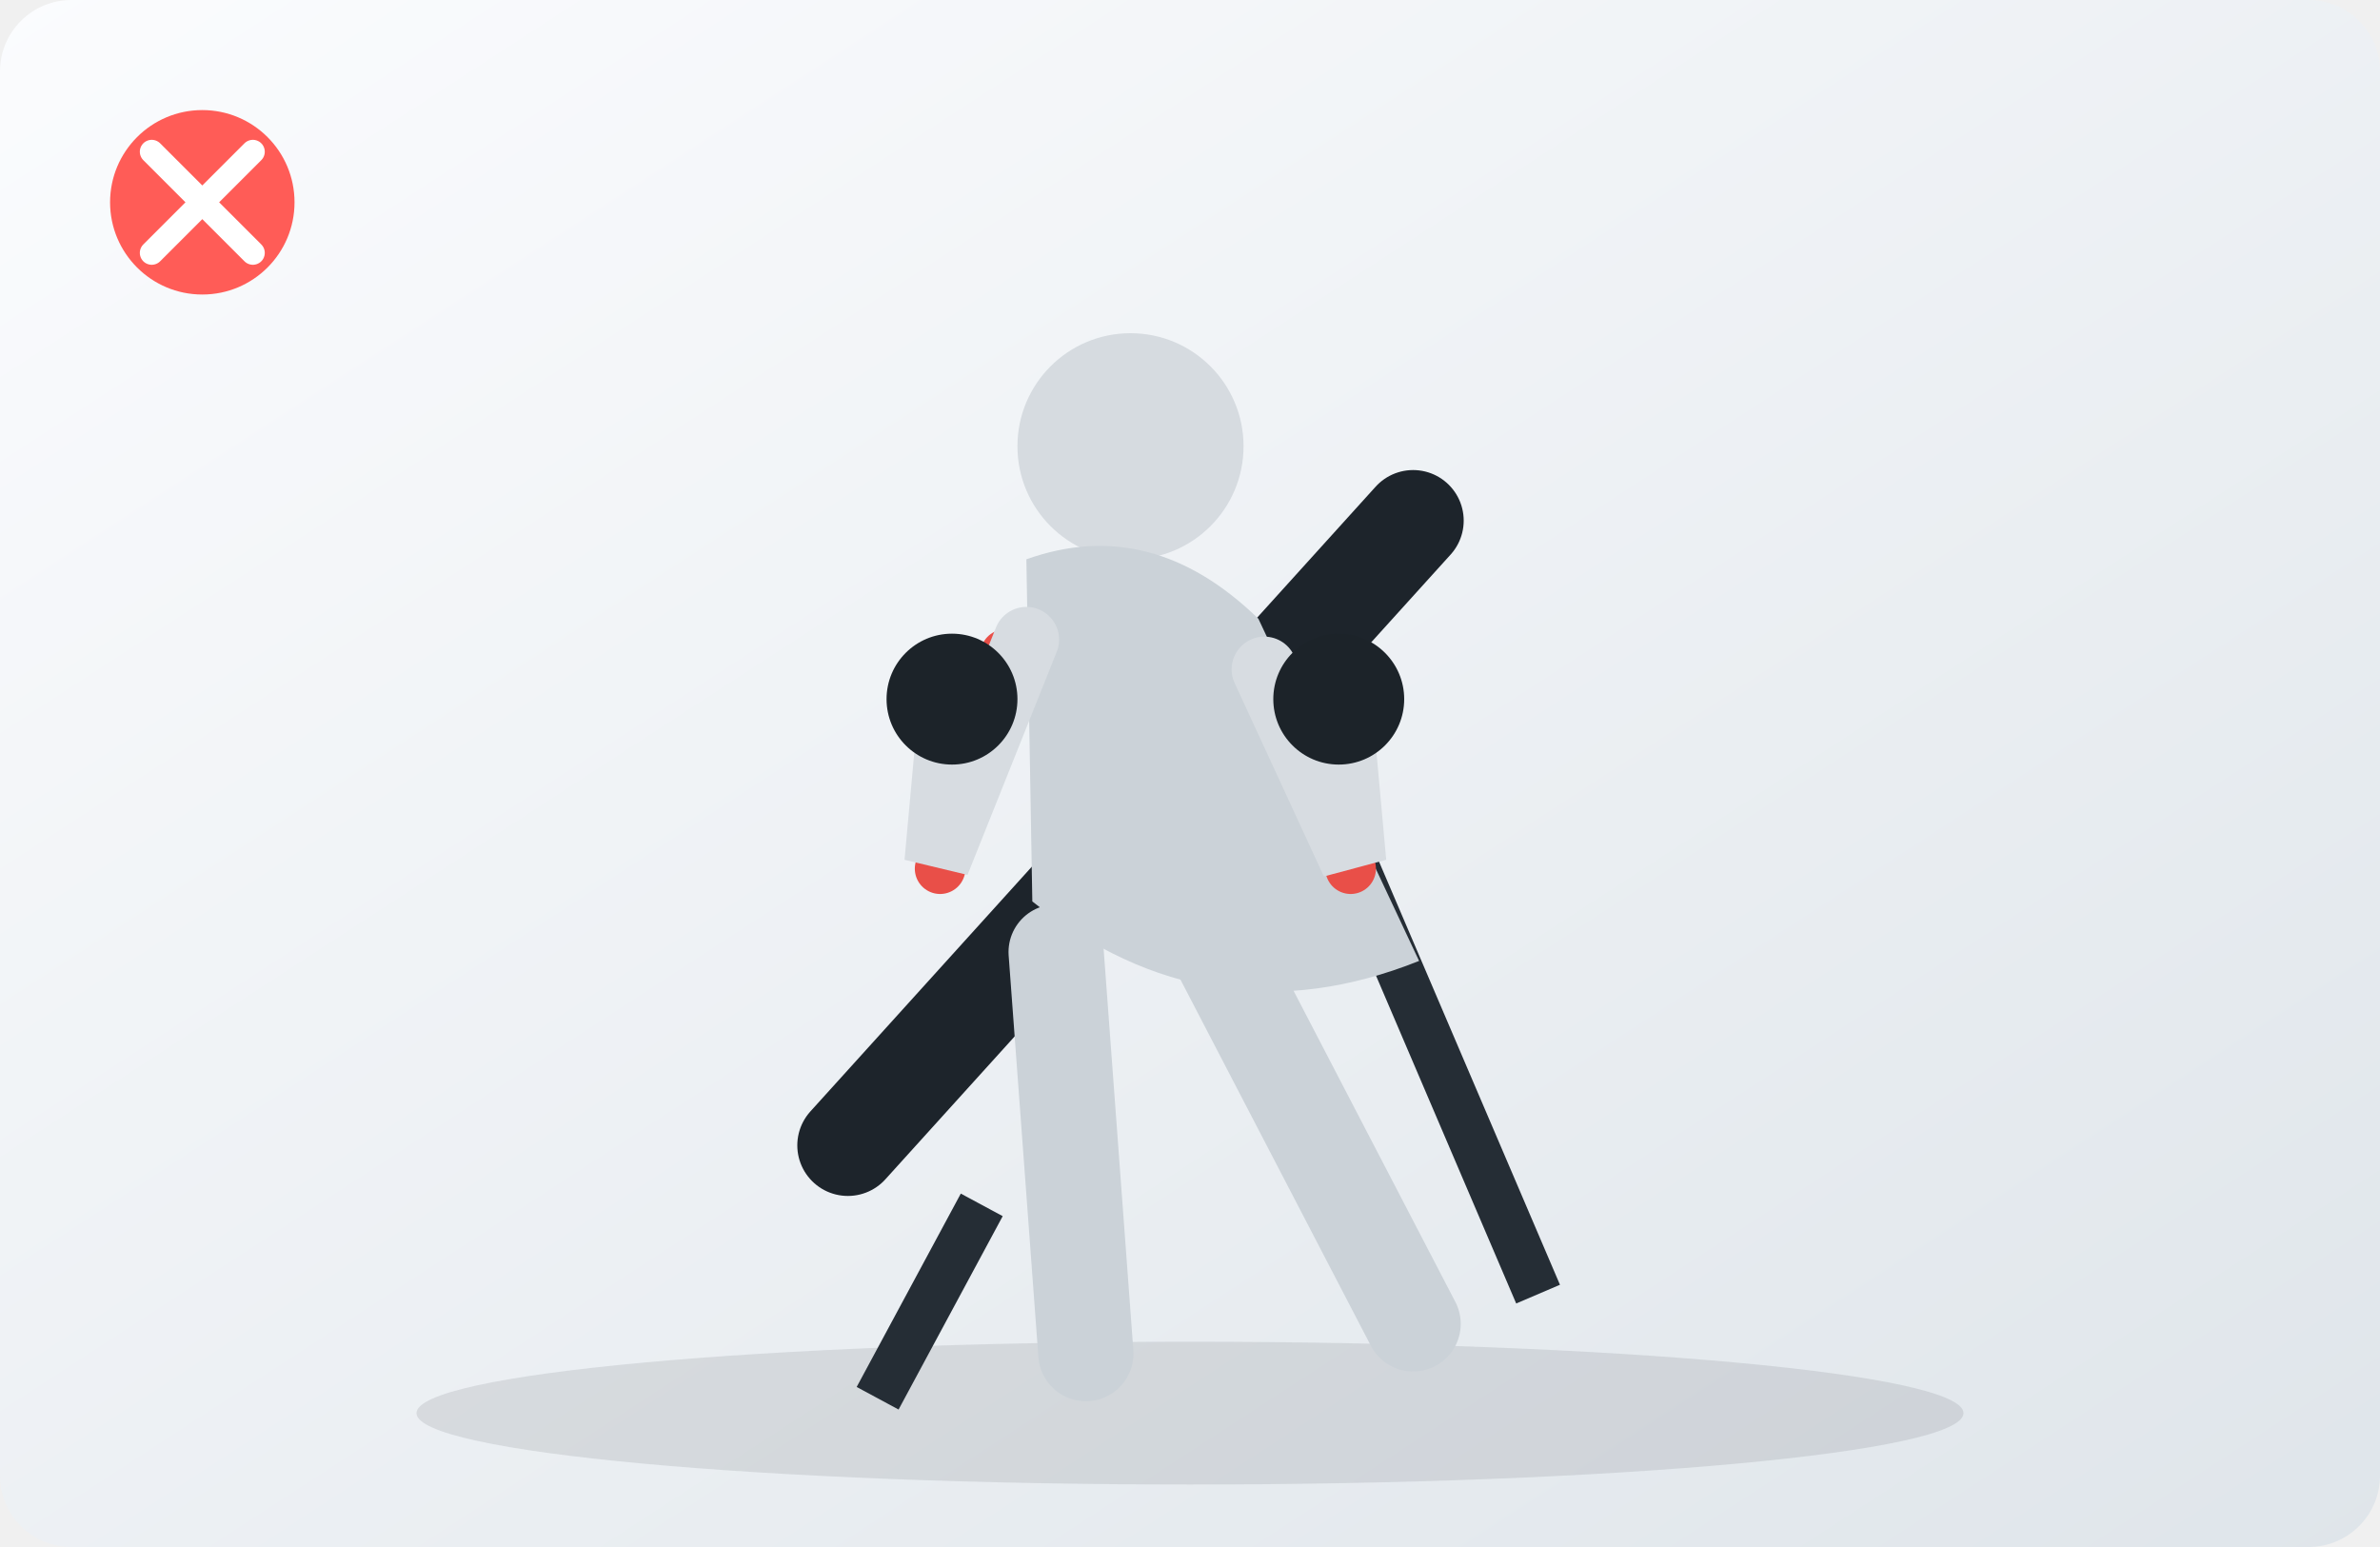
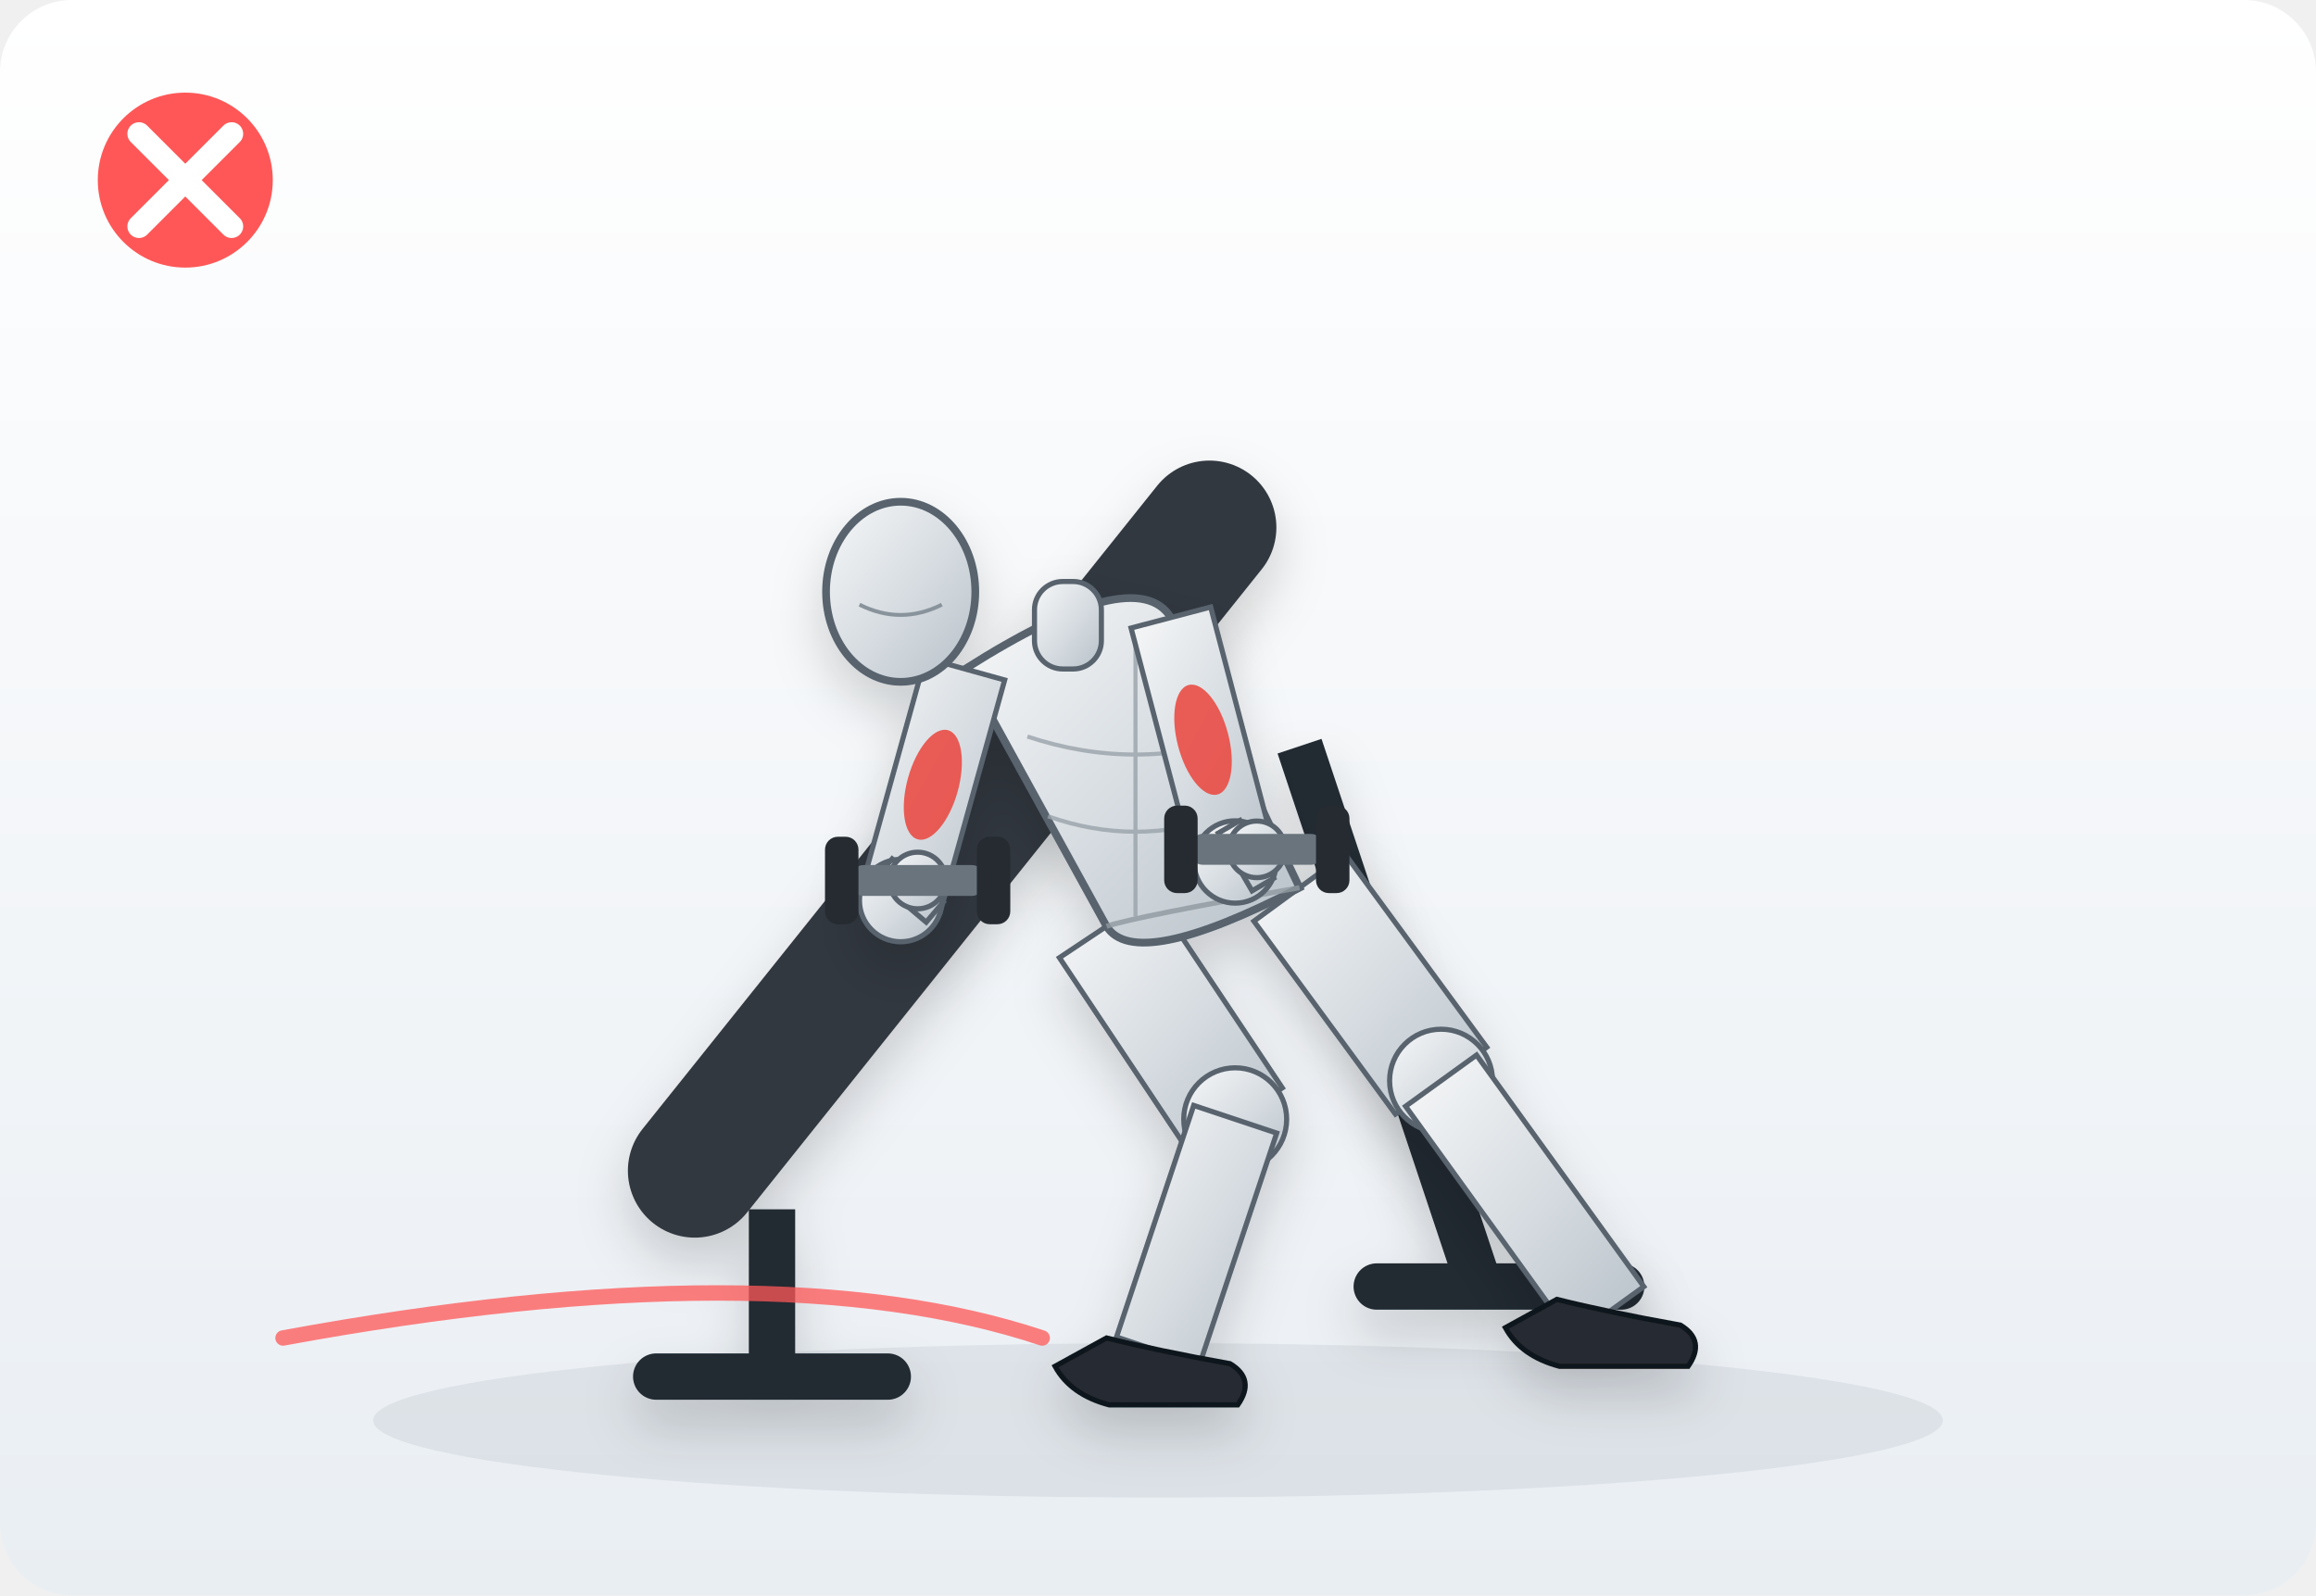
- <svg xmlns="http://www.w3.org/2000/svg" width="800" height="520" viewBox="0 0 800 520" role="img" aria-label="Ilustración técnica LiftEngine">
+ <svg xmlns="http://www.w3.org/2000/svg" width="900" height="620" viewBox="0 0 900 620" role="img" aria-label="Curl inclinado con mancuernas" data-style="anatomical-v2">
  <defs>
-     <linearGradient id="bg" x2="1" y2="1">
-       <stop stop-color="#fbfcfe" />
-       <stop offset="1" stop-color="#dfe5ea" />
+     <linearGradient id="bg" x2="0" y2="1">
+       <stop stop-color="#ffffff" />
+       <stop offset="1" stop-color="#e9eef3" />
    </linearGradient>
+     <linearGradient id="body" x2="1" y2="1">
+       <stop stop-color="#f7f8f9" />
+       <stop offset=".55" stop-color="#d5dbe0" />
+       <stop offset="1" stop-color="#b8c1c9" />
+     </linearGradient>
+     <linearGradient id="metal" x2="1">
+       <stop stop-color="#20272d" />
+       <stop offset=".5" stop-color="#7e8993" />
+       <stop offset="1" stop-color="#2a3239" />
+     </linearGradient>
+     <filter id="shadow" x="-20%" y="-20%" width="140%" height="160%">
+       <feDropShadow dx="0" dy="10" stdDeviation="10" flood-opacity=".17" />
+     </filter>
  </defs>
-   <rect width="800" height="520" rx="24" fill="url(#bg)" />
-   <ellipse cx="400" cy="475" rx="260" ry="24" fill="#111820" opacity=".1" />
-   <path d="M285 385l190-210" stroke="#1d242b" stroke-width="34" stroke-linecap="round" />
-   <path d="M330 405l-35 65M455 290l62 145" stroke="#252d35" stroke-width="16" />
-   <circle cx="380" cy="150" r="38" fill="#d6dbe0" />
-   <path d="M345 188q42-15 78 20l54 115q-70 28-130-20z" fill="#cbd2d8" />
-   <path d="M410 320l65 125M355 320l10 135" stroke="#cbd2d8" stroke-width="32" stroke-linecap="round" />
-   <path d="M338 220l-22 72M432 230l22 62" stroke="#e94f48" stroke-width="17" stroke-linecap="round" />
-   <path d="M345 215L315 290L320 235M425 225L455 290L450 235" stroke="#d7dce1" stroke-width="22" fill="none" stroke-linecap="round" />
-   <circle cx="320" cy="235" r="22" fill="#1c2329" />
-   <circle cx="450" cy="235" r="22" fill="#1c2329" />
-   <circle cx="68" cy="68" r="31" fill="#ff5c57" />
-   <path d="M51 51l34 34M85 51L51 85" stroke="#fff" stroke-width="8" stroke-linecap="round" />
+   <rect width="900" height="620" rx="28" fill="url(#bg)" />
+   <ellipse cx="450" cy="552" rx="305" ry="30" fill="#6d7a85" opacity=".12" />
+   <g class="equipment" filter="url(#shadow)">
+     <path d="M270 455L470 205" stroke="#303840" stroke-width="52" stroke-linecap="round" />
+     <path d="M300 470v65M505 290l70 210" stroke="#242b31" stroke-width="18" />
+     <path d="M255 535h90M535 500h95" stroke="#242b31" stroke-width="18" stroke-linecap="round" />
+   </g>
+   <g filter="url(#shadow)">
+     <g class="anatomical-v2">
+       <path d="M411.695 372.203 L461.695 447.203 Q480 435 498.305 422.797 L448.305 347.797 Q430 360 411.695 372.203Z" fill="url(#body)" stroke="#58636e" stroke-width="2" />
+       <circle cx="480" cy="435" r="20" fill="url(#body)" stroke="#58636e" stroke-width="2" />
+       <path d="M463.872 429.624 L433.872 519.624 Q450 525 466.128 530.376 L496.128 440.376 Q480 435 463.872 429.624Z" fill="url(#body)" stroke="#58636e" stroke-width="2" />
+       <path d="M487.259 358.01 L542.259 433.01 Q560 420 577.741 406.99 L522.741 331.99 Q505 345 487.259 358.01Z" fill="url(#body)" stroke="#58636e" stroke-width="2" />
+       <circle cx="560" cy="420" r="20" fill="url(#body)" stroke="#58636e" stroke-width="2" />
+       <path d="M546.218 429.953 L611.218 519.953 Q625 510 638.782 500.047 L573.782 410.047 Q560 420 546.218 429.953Z" fill="url(#body)" stroke="#58636e" stroke-width="2" />
+       <path d="M375 260 Q441.25 218 455 240 L505 345 Q441.25 378 430 360 Z" fill="url(#body)" stroke="#58636e" stroke-width="3" />
+       <path d="M430 360 Q441.25 356.25 505 345" fill="none" stroke="#8e989f" stroke-width="2" opacity=".8" />
+       <path d="M441.25 246.25v110 M399.25 286.25q42 14 84 0 M407.25 317.25q34 12 68 0" fill="none" stroke="#9aa3aa" stroke-width="1.6" opacity=".8" />
+       <path d="M359.584 255.718 L334.584 345.718 Q350 350 365.416 354.282 L390.416 264.282 Q375 260 359.584 255.718Z" fill="url(#body)" stroke="#58636e" stroke-width="2" />
+       <circle cx="350" cy="350" r="16" fill="url(#body)" stroke="#58636e" stroke-width="2" />
+       <path d="M359.924 358.397 L366.524 350.597 Q356.6 342.2 346.676 333.803 L340.076 341.603 Q350 350 359.924 358.397Z" fill="url(#body)" stroke="#58636e" stroke-width="2" />
+       <circle cx="356.6" cy="342.2" r="11" fill="url(#body)" stroke="#58636e" stroke-width="2" />
+       <path d="M439.527 244.072 L464.527 339.072 Q480 335 495.473 330.928 L470.473 235.928 Q455 240 439.527 244.072Z" fill="url(#body)" stroke="#58636e" stroke-width="2" />
+       <circle cx="480" cy="335" r="16" fill="url(#body)" stroke="#58636e" stroke-width="2" />
+       <path d="M486.55 346.229 L494.95 341.329 Q488.4 330.1 481.85 318.871 L473.45 323.771 Q480 335 486.55 346.229Z" fill="url(#body)" stroke="#58636e" stroke-width="2" />
+       <circle cx="488.4" cy="330.1" r="11" fill="url(#body)" stroke="#58636e" stroke-width="2" />
+       <rect x="402" y="226" width="26" height="34" rx="11" fill="url(#body)" stroke="#58636e" stroke-width="2" />
+       <ellipse cx="350" cy="230" rx="29" ry="35" fill="url(#body)" stroke="#58636e" stroke-width="3" />
+       <path d="M334 235q16 8 32 0" fill="none" stroke="#89939b" stroke-width="1.5" />
+       <path d="M430 520q20 5 48 10q10 6 3 16h-50q-15-4-21-15z" fill="#252b31" stroke="#11161a" stroke-width="2" />
+       <path d="M605 505q20 5 48 10q10 6 3 16h-50q-15-4-21-15z" fill="#252b31" stroke="#11161a" stroke-width="2" />
+       <ellipse cx="362.5" cy="305" rx="10" ry="22" transform="rotate(195.5241 362.5 305)" fill="#e94f48" opacity=".92" />
+       <ellipse cx="467.5" cy="287.5" rx="10" ry="22" transform="rotate(165.2564 467.5 287.5)" fill="#e94f48" opacity=".92" />
+     </g>
+   </g>
+   <g class="foreground-equipment">
+     <g transform="translate(356.6 342.2) rotate(0)">
+       <rect x="-26" y="-6" width="52" height="12" rx="5" fill="#69747d" />
+       <rect x="-36" y="-17" width="13" height="34" rx="5" fill="#252b31" />
+       <rect x="23" y="-17" width="13" height="34" rx="5" fill="#252b31" />
+     </g>
+     <g transform="translate(488.4 330.1) rotate(0)">
+       <rect x="-26" y="-6" width="52" height="12" rx="5" fill="#69747d" />
+       <rect x="-36" y="-17" width="13" height="34" rx="5" fill="#252b31" />
+       <rect x="23" y="-17" width="13" height="34" rx="5" fill="#252b31" />
+     </g>
+   </g>
+   <g>
+     <circle cx="72" cy="70" r="34" fill="#ff5757" />
+     <path d="M54 52l36 36M90 52L54 88" stroke="#fff" stroke-width="9" stroke-linecap="round" />
+     <path d="M110 520Q300 485 405 520" fill="none" stroke="#ff5757" stroke-width="6" stroke-linecap="round" opacity=".75" />
+   </g>
</svg>
